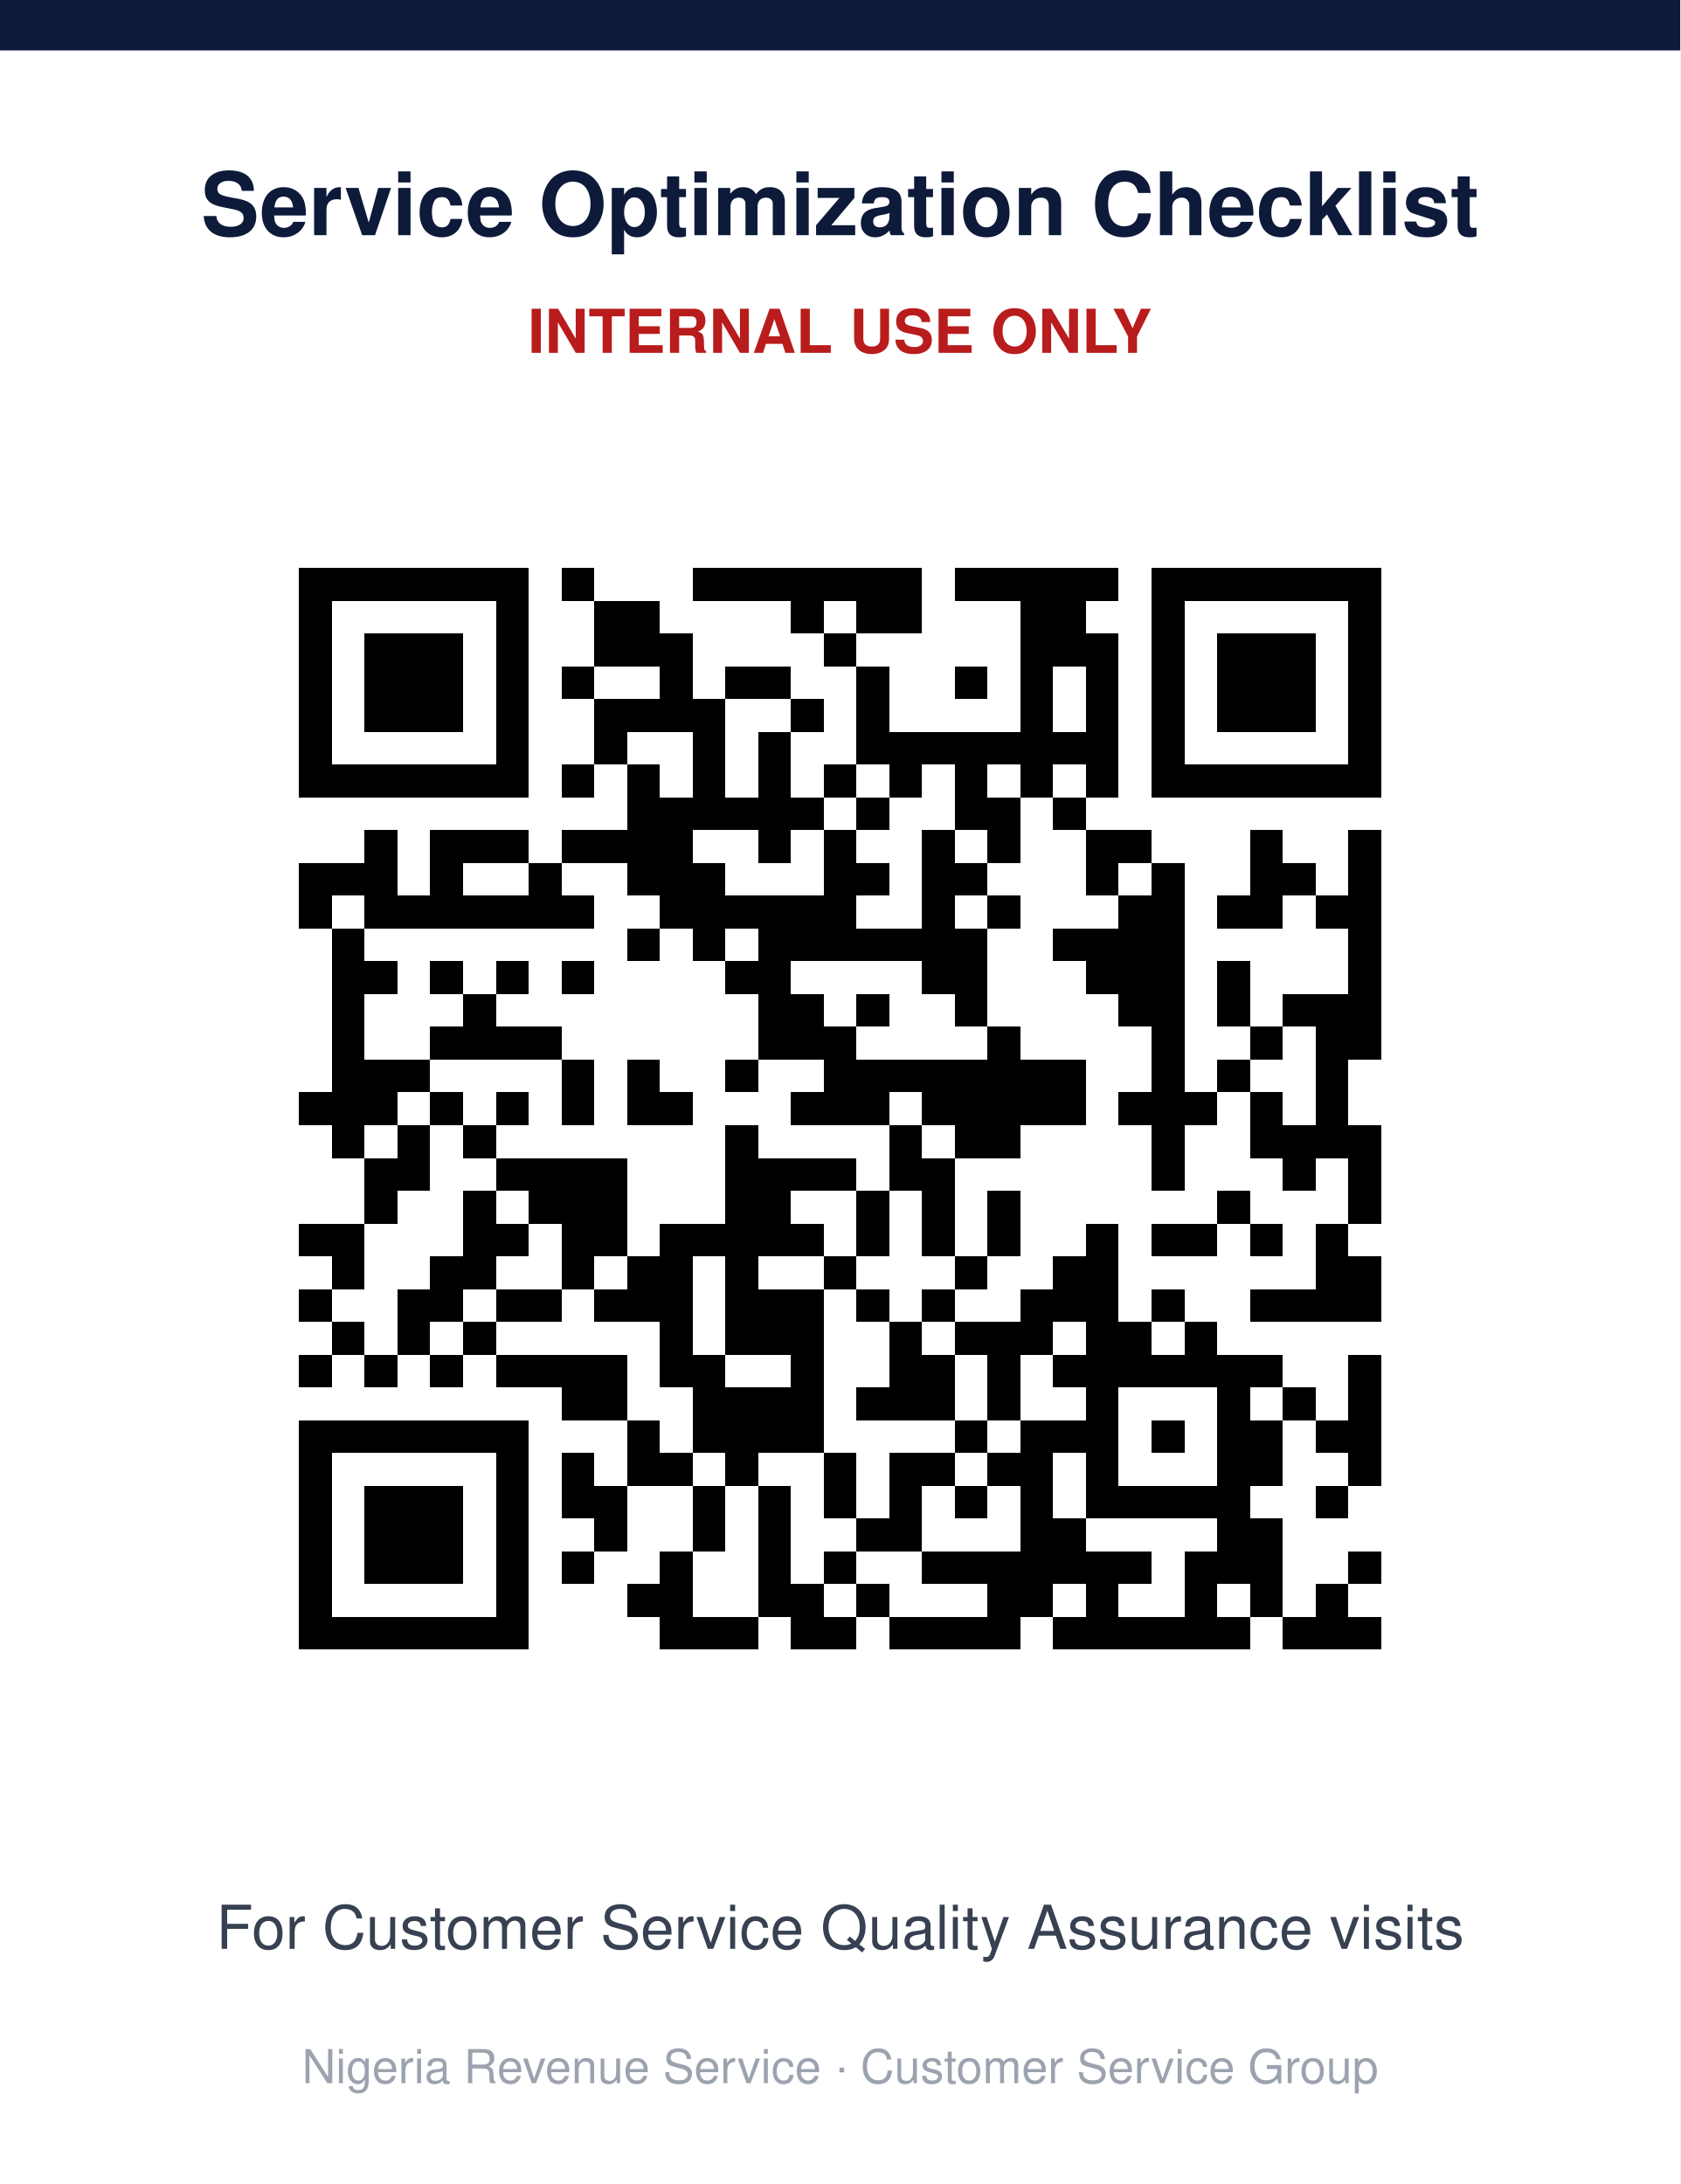
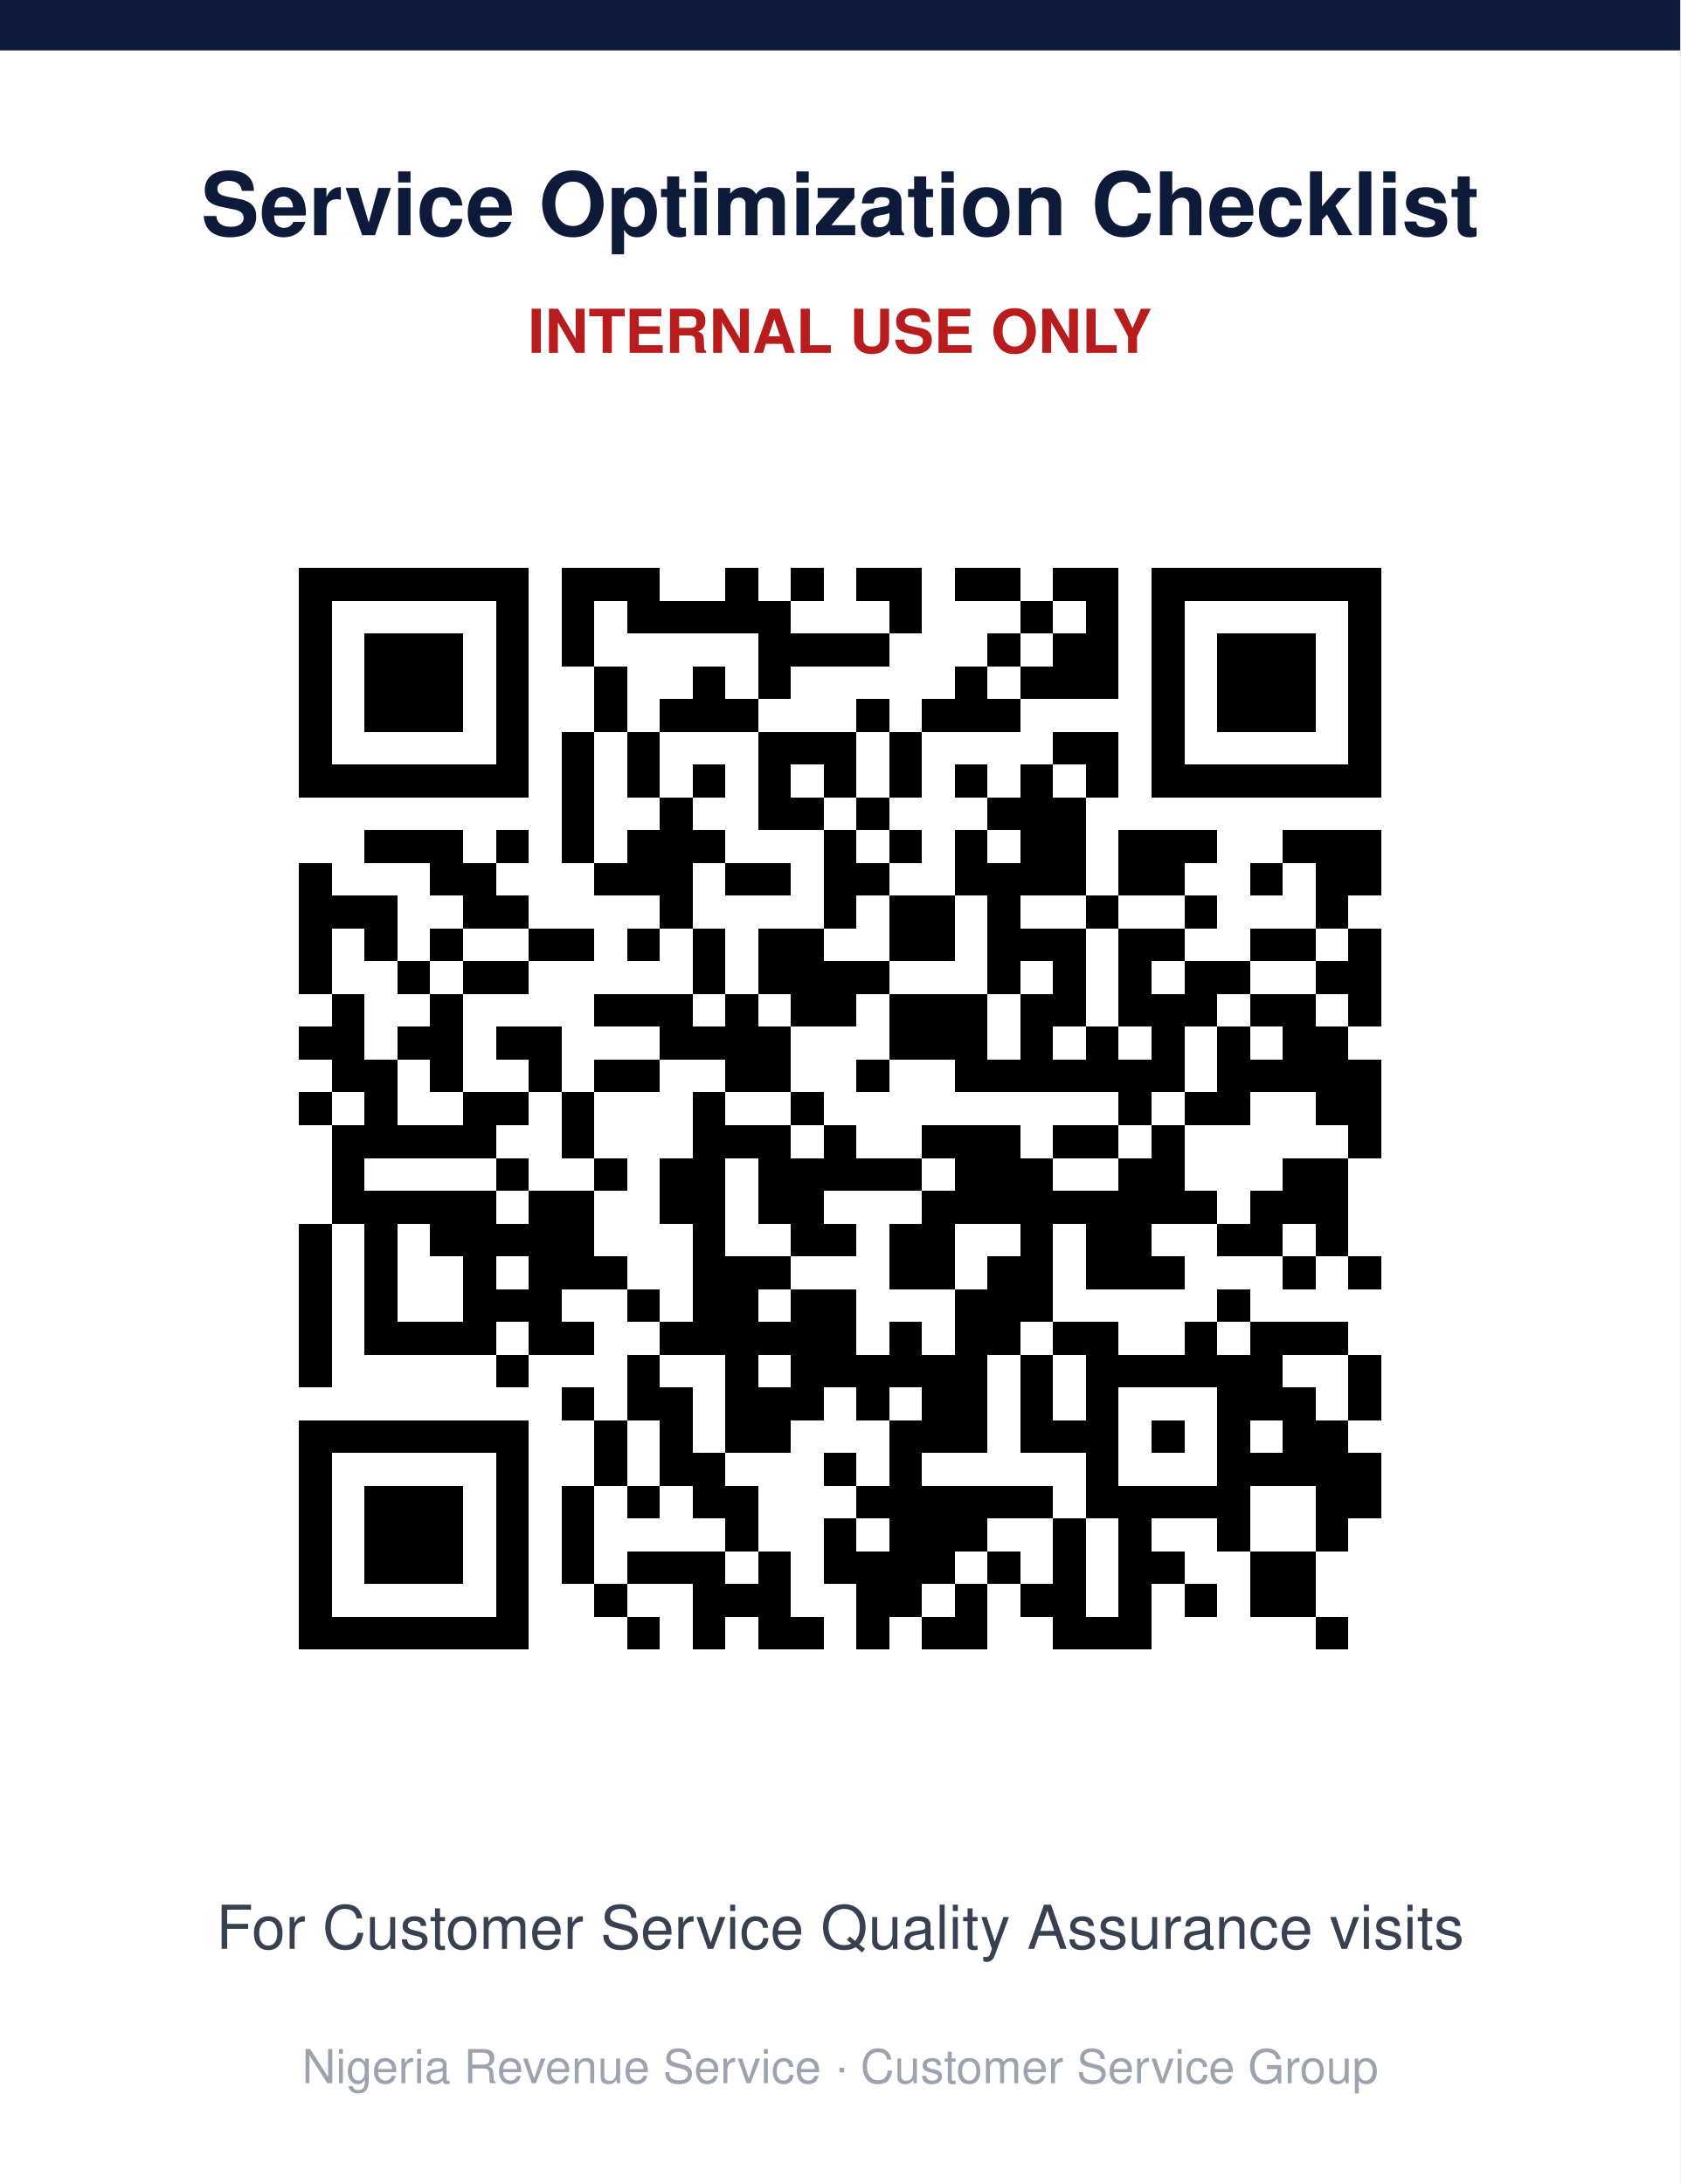
<svg xmlns="http://www.w3.org/2000/svg" width="100mm" height="130mm" viewBox="0 0 100 130" font-family="Helvetica, Arial, sans-serif">
  <rect width="100" height="130" fill="#fff" />
  <rect x="0" y="0" width="100" height="3" fill="#0D1A3A" />
  <text x="50" y="14" text-anchor="middle" font-size="5.2" font-weight="700" fill="#0D1A3A">Service Optimization Checklist</text>
  <text x="50" y="21" text-anchor="middle" font-size="3.6" fill="#b91c1c" font-weight="700">INTERNAL USE ONLY</text>
  <g transform="translate(10 26) scale(1.95122)" shape-rendering="crispEdges">
    <rect width="41" height="41" fill="#fff" />
-     <path d="M4 4h7v1h-7zM12 4h1v1h-1zM16 4h7v1h-7zM24 4h5v1h-5zM30 4h7v1h-7zM4 5h1v1h-1zM10 5h1v1h-1zM13 5h2v1h-2zM19 5h1v1h-1zM21 5h2v1h-2zM26 5h2v1h-2zM30 5h1v1h-1zM36 5h1v1h-1zM4 6h1v1h-1zM6 6h3v1h-3zM10 6h1v1h-1zM13 6h3v1h-3zM20 6h1v1h-1zM26 6h3v1h-3zM30 6h1v1h-1zM32 6h3v1h-3zM36 6h1v1h-1zM4 7h1v1h-1zM6 7h3v1h-3zM10 7h1v1h-1zM12 7h1v1h-1zM15 7h1v1h-1zM17 7h2v1h-2zM21 7h1v1h-1zM24 7h1v1h-1zM26 7h1v1h-1zM28 7h1v1h-1zM30 7h1v1h-1zM32 7h3v1h-3zM36 7h1v1h-1zM4 8h1v1h-1zM6 8h3v1h-3zM10 8h1v1h-1zM13 8h4v1h-4zM19 8h1v1h-1zM21 8h1v1h-1zM26 8h1v1h-1zM28 8h1v1h-1zM30 8h1v1h-1zM32 8h3v1h-3zM36 8h1v1h-1zM4 9h1v1h-1zM10 9h1v1h-1zM13 9h1v1h-1zM16 9h1v1h-1zM18 9h1v1h-1zM21 9h8v1h-8zM30 9h1v1h-1zM36 9h1v1h-1zM4 10h7v1h-7zM12 10h1v1h-1zM14 10h1v1h-1zM16 10h1v1h-1zM18 10h1v1h-1zM20 10h1v1h-1zM22 10h1v1h-1zM24 10h1v1h-1zM26 10h1v1h-1zM28 10h1v1h-1zM30 10h7v1h-7zM14 11h6v1h-6zM21 11h1v1h-1zM24 11h2v1h-2zM27 11h1v1h-1zM6 12h1v1h-1zM8 12h3v1h-3zM12 12h4v1h-4zM18 12h1v1h-1zM20 12h1v1h-1zM23 12h1v1h-1zM25 12h1v1h-1zM28 12h2v1h-2zM33 12h1v1h-1zM36 12h1v1h-1zM4 13h3v1h-3zM8 13h1v1h-1zM11 13h1v1h-1zM14 13h3v1h-3zM20 13h2v1h-2zM23 13h2v1h-2zM28 13h1v1h-1zM30 13h1v1h-1zM33 13h2v1h-2zM36 13h1v1h-1zM4 14h1v1h-1zM6 14h7v1h-7zM15 14h6v1h-6zM23 14h1v1h-1zM25 14h1v1h-1zM29 14h2v1h-2zM32 14h2v1h-2zM35 14h2v1h-2zM5 15h1v1h-1zM14 15h1v1h-1zM16 15h1v1h-1zM18 15h7v1h-7zM27 15h4v1h-4zM36 15h1v1h-1zM5 16h2v1h-2zM8 16h1v1h-1zM10 16h1v1h-1zM12 16h1v1h-1zM17 16h2v1h-2zM23 16h2v1h-2zM28 16h3v1h-3zM32 16h1v1h-1zM36 16h1v1h-1zM5 17h1v1h-1zM9 17h1v1h-1zM18 17h2v1h-2zM21 17h1v1h-1zM24 17h1v1h-1zM29 17h2v1h-2zM32 17h1v1h-1zM34 17h3v1h-3zM5 18h1v1h-1zM8 18h4v1h-4zM18 18h3v1h-3zM25 18h1v1h-1zM30 18h1v1h-1zM33 18h1v1h-1zM35 18h2v1h-2zM5 19h3v1h-3zM12 19h1v1h-1zM14 19h1v1h-1zM17 19h1v1h-1zM20 19h8v1h-8zM30 19h1v1h-1zM32 19h1v1h-1zM35 19h1v1h-1zM4 20h3v1h-3zM8 20h1v1h-1zM10 20h1v1h-1zM12 20h1v1h-1zM14 20h2v1h-2zM19 20h3v1h-3zM23 20h5v1h-5zM29 20h3v1h-3zM33 20h1v1h-1zM35 20h1v1h-1zM5 21h1v1h-1zM7 21h1v1h-1zM9 21h1v1h-1zM17 21h1v1h-1zM22 21h1v1h-1zM24 21h2v1h-2zM30 21h1v1h-1zM33 21h4v1h-4zM6 22h2v1h-2zM10 22h4v1h-4zM17 22h4v1h-4zM22 22h2v1h-2zM30 22h1v1h-1zM34 22h1v1h-1zM36 22h1v1h-1zM6 23h1v1h-1zM9 23h1v1h-1zM11 23h3v1h-3zM17 23h2v1h-2zM21 23h1v1h-1zM23 23h1v1h-1zM25 23h1v1h-1zM32 23h1v1h-1zM36 23h1v1h-1zM4 24h2v1h-2zM9 24h2v1h-2zM12 24h2v1h-2zM15 24h5v1h-5zM21 24h1v1h-1zM23 24h1v1h-1zM25 24h1v1h-1zM28 24h1v1h-1zM30 24h2v1h-2zM33 24h1v1h-1zM35 24h1v1h-1zM5 25h1v1h-1zM8 25h2v1h-2zM12 25h1v1h-1zM14 25h2v1h-2zM17 25h1v1h-1zM20 25h1v1h-1zM24 25h1v1h-1zM27 25h2v1h-2zM35 25h2v1h-2zM4 26h1v1h-1zM7 26h2v1h-2zM10 26h2v1h-2zM13 26h3v1h-3zM17 26h3v1h-3zM21 26h1v1h-1zM23 26h1v1h-1zM26 26h3v1h-3zM30 26h1v1h-1zM33 26h4v1h-4zM5 27h1v1h-1zM7 27h1v1h-1zM9 27h1v1h-1zM15 27h1v1h-1zM17 27h3v1h-3zM22 27h1v1h-1zM24 27h3v1h-3zM28 27h2v1h-2zM31 27h1v1h-1zM4 28h1v1h-1zM6 28h1v1h-1zM8 28h1v1h-1zM10 28h4v1h-4zM15 28h2v1h-2zM19 28h1v1h-1zM22 28h2v1h-2zM25 28h1v1h-1zM27 28h7v1h-7zM36 28h1v1h-1zM12 29h2v1h-2zM16 29h4v1h-4zM21 29h3v1h-3zM25 29h1v1h-1zM28 29h1v1h-1zM32 29h1v1h-1zM34 29h1v1h-1zM36 29h1v1h-1zM4 30h7v1h-7zM14 30h1v1h-1zM16 30h4v1h-4zM24 30h1v1h-1zM26 30h3v1h-3zM30 30h1v1h-1zM32 30h2v1h-2zM35 30h2v1h-2zM4 31h1v1h-1zM10 31h1v1h-1zM12 31h1v1h-1zM14 31h2v1h-2zM17 31h1v1h-1zM20 31h1v1h-1zM22 31h2v1h-2zM25 31h2v1h-2zM28 31h1v1h-1zM32 31h2v1h-2zM36 31h1v1h-1zM4 32h1v1h-1zM6 32h3v1h-3zM10 32h1v1h-1zM12 32h2v1h-2zM16 32h1v1h-1zM18 32h1v1h-1zM20 32h1v1h-1zM22 32h1v1h-1zM24 32h1v1h-1zM26 32h1v1h-1zM28 32h5v1h-5zM35 32h1v1h-1zM4 33h1v1h-1zM6 33h3v1h-3zM10 33h1v1h-1zM13 33h1v1h-1zM16 33h1v1h-1zM18 33h1v1h-1zM21 33h2v1h-2zM26 33h2v1h-2zM32 33h2v1h-2zM4 34h1v1h-1zM6 34h3v1h-3zM10 34h1v1h-1zM12 34h1v1h-1zM15 34h1v1h-1zM18 34h1v1h-1zM20 34h1v1h-1zM23 34h7v1h-7zM31 34h3v1h-3zM36 34h1v1h-1zM4 35h1v1h-1zM10 35h1v1h-1zM14 35h2v1h-2zM18 35h2v1h-2zM21 35h1v1h-1zM25 35h2v1h-2zM28 35h1v1h-1zM31 35h1v1h-1zM33 35h1v1h-1zM35 35h1v1h-1zM4 36h7v1h-7zM15 36h3v1h-3zM19 36h2v1h-2zM22 36h4v1h-4zM27 36h6v1h-6zM34 36h3v1h-3z" fill="#000" />
+     <path d="M4 4h7v1h-7zM12 4h3v1h-3zM17 4h1v1h-1zM19 4h1v1h-1zM21 4h2v1h-2zM24 4h2v1h-2zM27 4h2v1h-2zM30 4h7v1h-7zM4 5h1v1h-1zM10 5h1v1h-1zM12 5h1v1h-1zM14 5h5v1h-5zM22 5h1v1h-1zM26 5h1v1h-1zM28 5h1v1h-1zM30 5h1v1h-1zM36 5h1v1h-1zM4 6h1v1h-1zM6 6h3v1h-3zM10 6h1v1h-1zM12 6h1v1h-1zM18 6h4v1h-4zM25 6h1v1h-1zM27 6h2v1h-2zM30 6h1v1h-1zM32 6h3v1h-3zM36 6h1v1h-1zM4 7h1v1h-1zM6 7h3v1h-3zM10 7h1v1h-1zM13 7h1v1h-1zM16 7h1v1h-1zM18 7h1v1h-1zM24 7h1v1h-1zM26 7h3v1h-3zM30 7h1v1h-1zM32 7h3v1h-3zM36 7h1v1h-1zM4 8h1v1h-1zM6 8h3v1h-3zM10 8h1v1h-1zM13 8h1v1h-1zM15 8h3v1h-3zM21 8h1v1h-1zM23 8h3v1h-3zM30 8h1v1h-1zM32 8h3v1h-3zM36 8h1v1h-1zM4 9h1v1h-1zM10 9h1v1h-1zM12 9h1v1h-1zM14 9h1v1h-1zM18 9h3v1h-3zM22 9h1v1h-1zM27 9h2v1h-2zM30 9h1v1h-1zM36 9h1v1h-1zM4 10h7v1h-7zM12 10h1v1h-1zM14 10h1v1h-1zM16 10h1v1h-1zM18 10h1v1h-1zM20 10h1v1h-1zM22 10h1v1h-1zM24 10h1v1h-1zM26 10h1v1h-1zM28 10h1v1h-1zM30 10h7v1h-7zM12 11h1v1h-1zM15 11h1v1h-1zM18 11h2v1h-2zM21 11h1v1h-1zM25 11h3v1h-3zM6 12h3v1h-3zM10 12h1v1h-1zM12 12h1v1h-1zM14 12h3v1h-3zM20 12h1v1h-1zM22 12h1v1h-1zM24 12h1v1h-1zM26 12h2v1h-2zM29 12h3v1h-3zM34 12h3v1h-3zM4 13h1v1h-1zM8 13h2v1h-2zM13 13h3v1h-3zM17 13h2v1h-2zM20 13h2v1h-2zM24 13h4v1h-4zM29 13h2v1h-2zM33 13h1v1h-1zM35 13h2v1h-2zM4 14h3v1h-3zM9 14h2v1h-2zM15 14h1v1h-1zM20 14h1v1h-1zM22 14h2v1h-2zM25 14h1v1h-1zM28 14h1v1h-1zM31 14h1v1h-1zM35 14h1v1h-1zM4 15h1v1h-1zM6 15h1v1h-1zM8 15h1v1h-1zM11 15h2v1h-2zM14 15h1v1h-1zM16 15h1v1h-1zM18 15h2v1h-2zM22 15h2v1h-2zM25 15h3v1h-3zM29 15h2v1h-2zM33 15h2v1h-2zM36 15h1v1h-1zM4 16h1v1h-1zM7 16h1v1h-1zM9 16h2v1h-2zM16 16h1v1h-1zM18 16h4v1h-4zM25 16h1v1h-1zM27 16h1v1h-1zM29 16h1v1h-1zM31 16h2v1h-2zM35 16h2v1h-2zM5 17h1v1h-1zM8 17h1v1h-1zM13 17h3v1h-3zM17 17h1v1h-1zM19 17h2v1h-2zM22 17h3v1h-3zM26 17h2v1h-2zM29 17h3v1h-3zM33 17h2v1h-2zM36 17h1v1h-1zM4 18h2v1h-2zM7 18h2v1h-2zM10 18h2v1h-2zM15 18h4v1h-4zM22 18h3v1h-3zM26 18h1v1h-1zM28 18h1v1h-1zM30 18h1v1h-1zM32 18h1v1h-1zM34 18h2v1h-2zM5 19h2v1h-2zM8 19h1v1h-1zM11 19h1v1h-1zM13 19h2v1h-2zM17 19h2v1h-2zM21 19h1v1h-1zM24 19h7v1h-7zM32 19h5v1h-5zM4 20h1v1h-1zM6 20h1v1h-1zM9 20h2v1h-2zM12 20h1v1h-1zM16 20h1v1h-1zM19 20h1v1h-1zM29 20h1v1h-1zM31 20h2v1h-2zM35 20h2v1h-2zM5 21h5v1h-5zM12 21h1v1h-1zM16 21h3v1h-3zM20 21h1v1h-1zM23 21h3v1h-3zM27 21h2v1h-2zM30 21h1v1h-1zM36 21h1v1h-1zM5 22h1v1h-1zM10 22h1v1h-1zM13 22h1v1h-1zM15 22h2v1h-2zM18 22h5v1h-5zM24 22h3v1h-3zM29 22h2v1h-2zM34 22h2v1h-2zM5 23h5v1h-5zM11 23h2v1h-2zM15 23h2v1h-2zM18 23h2v1h-2zM23 23h9v1h-9zM33 23h3v1h-3zM4 24h1v1h-1zM6 24h1v1h-1zM8 24h5v1h-5zM16 24h1v1h-1zM19 24h2v1h-2zM22 24h2v1h-2zM26 24h1v1h-1zM28 24h2v1h-2zM32 24h2v1h-2zM35 24h1v1h-1zM4 25h1v1h-1zM6 25h1v1h-1zM9 25h1v1h-1zM11 25h3v1h-3zM16 25h3v1h-3zM22 25h2v1h-2zM25 25h2v1h-2zM28 25h3v1h-3zM34 25h1v1h-1zM36 25h1v1h-1zM4 26h1v1h-1zM6 26h1v1h-1zM9 26h3v1h-3zM14 26h1v1h-1zM16 26h2v1h-2zM19 26h2v1h-2zM24 26h3v1h-3zM32 26h1v1h-1zM4 27h1v1h-1zM6 27h4v1h-4zM11 27h2v1h-2zM15 27h6v1h-6zM22 27h1v1h-1zM24 27h2v1h-2zM27 27h2v1h-2zM31 27h1v1h-1zM33 27h3v1h-3zM4 28h1v1h-1zM10 28h1v1h-1zM14 28h1v1h-1zM17 28h1v1h-1zM19 28h6v1h-6zM26 28h1v1h-1zM28 28h6v1h-6zM36 28h1v1h-1zM12 29h1v1h-1zM14 29h2v1h-2zM17 29h3v1h-3zM21 29h1v1h-1zM23 29h2v1h-2zM26 29h1v1h-1zM28 29h1v1h-1zM32 29h3v1h-3zM36 29h1v1h-1zM4 30h7v1h-7zM13 30h1v1h-1zM15 30h1v1h-1zM17 30h2v1h-2zM22 30h3v1h-3zM26 30h3v1h-3zM30 30h1v1h-1zM32 30h1v1h-1zM34 30h2v1h-2zM4 31h1v1h-1zM10 31h1v1h-1zM13 31h1v1h-1zM15 31h2v1h-2zM20 31h1v1h-1zM22 31h1v1h-1zM28 31h1v1h-1zM32 31h5v1h-5zM4 32h1v1h-1zM6 32h3v1h-3zM10 32h1v1h-1zM12 32h1v1h-1zM14 32h1v1h-1zM16 32h2v1h-2zM21 32h6v1h-6zM28 32h5v1h-5zM35 32h2v1h-2zM4 33h1v1h-1zM6 33h3v1h-3zM10 33h1v1h-1zM12 33h1v1h-1zM17 33h1v1h-1zM20 33h1v1h-1zM22 33h3v1h-3zM27 33h1v1h-1zM29 33h1v1h-1zM32 33h1v1h-1zM35 33h1v1h-1zM4 34h1v1h-1zM6 34h3v1h-3zM10 34h1v1h-1zM12 34h1v1h-1zM14 34h3v1h-3zM18 34h1v1h-1zM20 34h4v1h-4zM25 34h1v1h-1zM27 34h1v1h-1zM29 34h2v1h-2zM33 34h2v1h-2zM4 35h1v1h-1zM10 35h1v1h-1zM13 35h1v1h-1zM16 35h3v1h-3zM21 35h2v1h-2zM24 35h1v1h-1zM26 35h2v1h-2zM29 35h1v1h-1zM31 35h1v1h-1zM33 35h2v1h-2zM4 36h7v1h-7zM14 36h1v1h-1zM16 36h1v1h-1zM18 36h2v1h-2zM21 36h1v1h-1zM23 36h2v1h-2zM27 36h3v1h-3zM35 36h1v1h-1z" fill="#000" />
  </g>
  <text x="50" y="116" text-anchor="middle" font-size="3.6" fill="#374151">For Customer Service Quality Assurance visits</text>
  <text x="50" y="124" text-anchor="middle" font-size="2.8" fill="#9CA3AF">Nigeria Revenue Service · Customer Service Group</text>
</svg>
